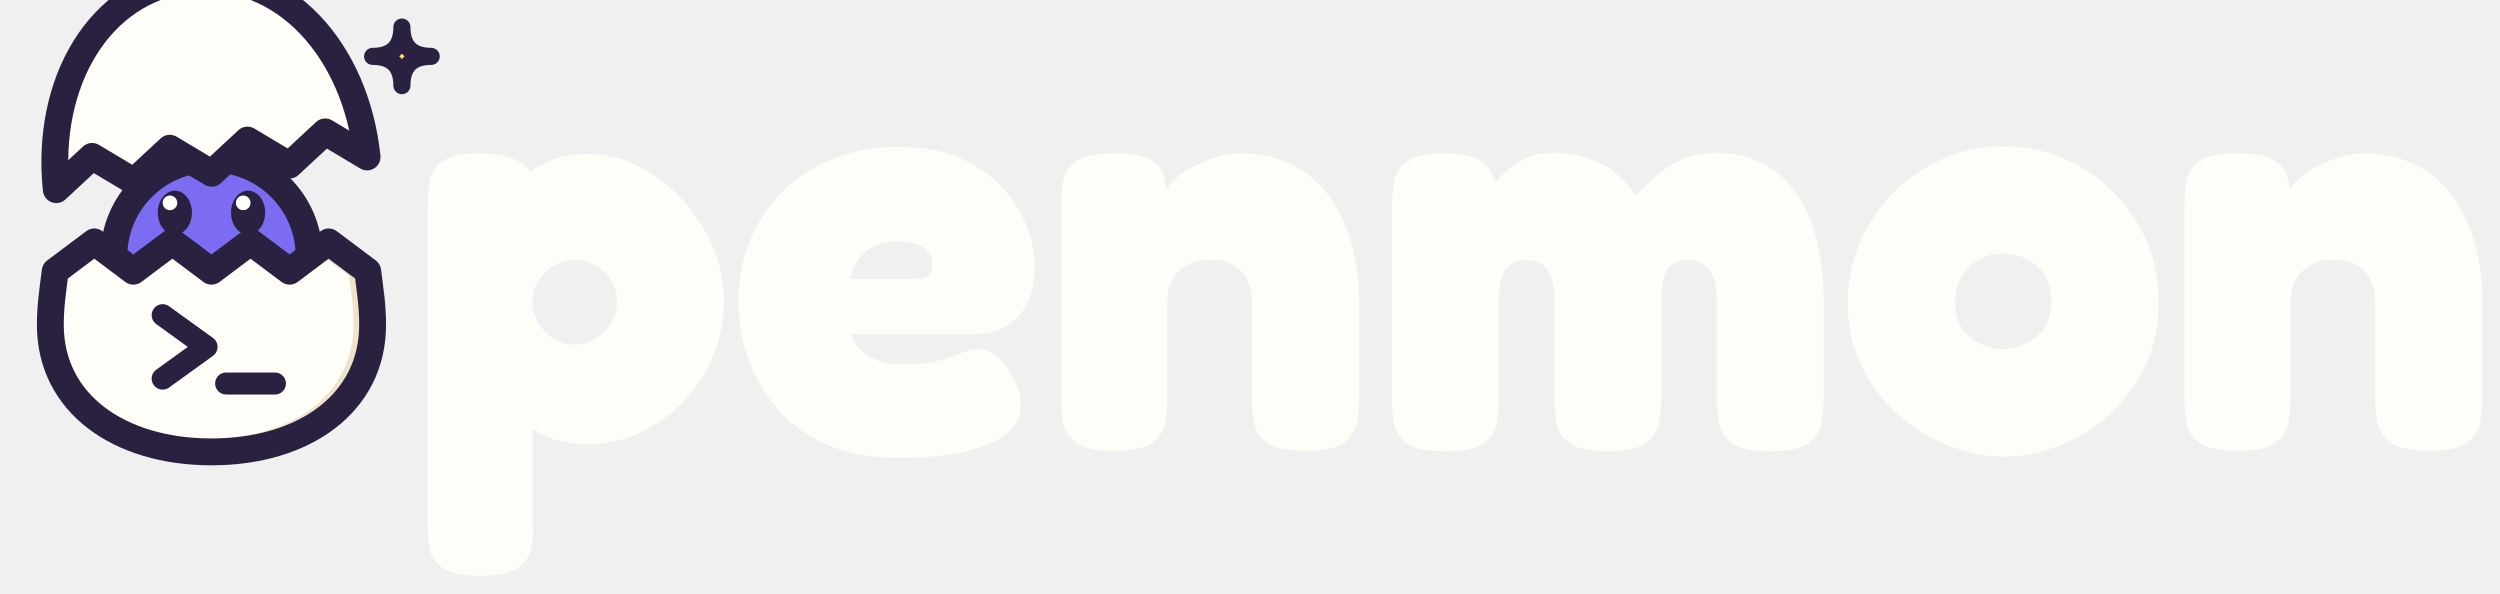
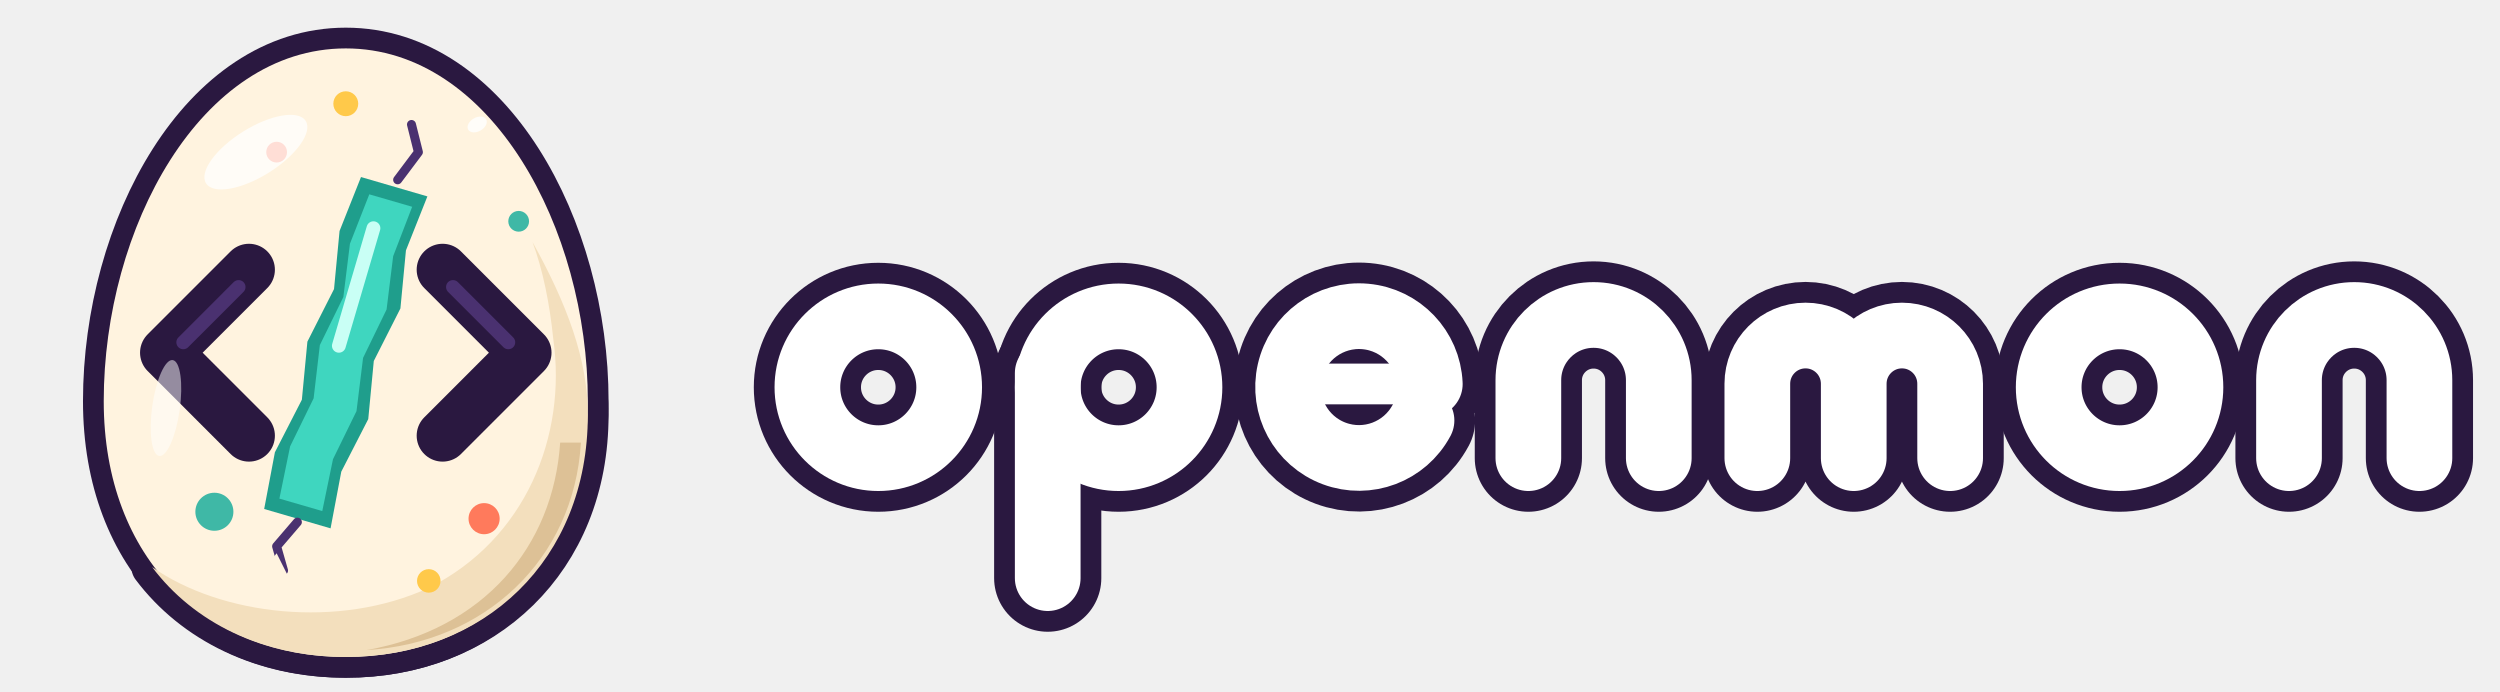
- <svg xmlns="http://www.w3.org/2000/svg" viewBox="0 40 4262 1011" width="2131" height="506" aria-label="Openmon">
-   <style>.cr { display: block; width: 100%; height: 100%; overflow: visible; }
- .cr .o { stroke: rgb(42, 33, 64); stroke-width: 6; stroke-linejoin: round; stroke-linecap: round; }
- .cr .o.thin { stroke-width: 3.5; }
- .cr .o.g { stroke-width: 9; }
- .cr .ln { fill: none; }
- .cr .k { fill: rgb(42, 33, 64); }
- .cr .w { fill: rgb(255, 255, 255); }
- .logo .o { stroke-width: 11; }
- .logo .g { stroke-width: 15; }
- .logo .o.thin { stroke-width: 7; }</style>
-   <g class="cr logo" transform="translate(-55.7 2.4) scale(4.1622)">
-     <path class="o thin" fill="#ffe156" d="M178 20 Q178 32 190 32 Q178 32 178 44 Q178 32 166 32 Q178 32 178 20Z" stroke="rgb(42, 33, 64)" stroke-width="3.5" stroke-linejoin="round" stroke-linecap="round" />
-     <circle class="o" fill="#7c6cf2" cx="100" cy="114" r="40" stroke="rgb(42, 33, 64)" stroke-width="6" stroke-linejoin="round" stroke-linecap="round" />
-     <ellipse class="k" cx="85" cy="96" rx="7" ry="9" fill="rgb(42, 33, 64)" stroke="none" />
-     <circle class="w" cx="83" cy="92" r="3" fill="rgb(255, 255, 255)" stroke="none" />
-     <ellipse class="k" cx="115" cy="96" rx="7" ry="9" fill="rgb(42, 33, 64)" stroke="none" />
-     <circle class="w" cx="113" cy="92" r="3" fill="rgb(255, 255, 255)" stroke="none" />
-     <path fill="#efe3c8" d="M36 120 L52 108 L68 120 L84 108 L100 120 L116 108 L132 120 L148 108 L164 120 C165 128 166 134 166 142 C166 174 138 194 100 194 C62 194 34 174 34 142 C34 134 35 128 36 120Z" stroke="none" />
-     <path fill="#fffdf7" transform="matrix(.9 0 0 .9 8.8 14)" d="M36 120 L52 108 L68 120 L84 108 L100 120 L116 108 L132 120 L148 108 L164 120 C165 128 166 134 166 142 C166 174 138 194 100 194 C62 194 34 174 34 142 C34 134 35 128 36 120Z" stroke="none" />
-     <path class="o ln" d="M36 120 L52 108 L68 120 L84 108 L100 120 L116 108 L132 120 L148 108 L164 120 C165 128 166 134 166 142 C166 174 138 194 100 194 C62 194 34 174 34 142 C34 134 35 128 36 120Z" fill="none" stroke="rgb(42, 33, 64)" stroke-width="6" stroke-linejoin="round" stroke-linecap="round" />
-     <path class="o g ln" d="M80 138 L98 151 L80 164" fill="none" stroke="rgb(42, 33, 64)" stroke-width="9" stroke-linejoin="round" stroke-linecap="round" />
-     <path class="o g ln" d="M106 166 L126 166" fill="none" stroke="rgb(42, 33, 64)" stroke-width="9" stroke-linejoin="round" stroke-linecap="round" />
-     <g transform="translate(-2 -40) rotate(-6 100 100)">
-       <path class="o" fill="#fffdf7" d="M36 120 C36 76 62 40 100 40 C138 40 164 76 164 120 L148 108 L132 120 L116 108 L100 120 L84 108 L68 120 L52 108 Z" stroke="rgb(42, 33, 64)" stroke-width="6" stroke-linejoin="round" stroke-linecap="round" />
+ <svg xmlns="http://www.w3.org/2000/svg" viewBox="0 0 723 200" width="723" height="200">
+   <g class="o">
+     <path stroke="#2a1840" stroke-width="12" stroke-linejoin="round" d="M100 14 C142 14 170 66 170 116 C170 162 140 190 100 190 C60 190 30 162 30 116 C30 66 58 14 100 14 Z" fill="#2a1840" />
+     <path stroke="#2a1840" stroke-width="12" stroke-linejoin="round" d="M154 70 C164 88 170 104 170 120 C170 162 140 190 100 190 C76 190 56 180 44 164 C64 178 98 182 124 170 C152 156 164 126 160 98 C159 88 157 78 154 70 Z" fill="#2a1840" />
+     <path stroke="#2a1840" stroke-width="12" stroke-linejoin="round" d="M162 128 C160 158 140 182 106 188 C140 186 166 162 168 128 Z" fill="#2a1840" />
+     <polygon stroke="#2a1840" stroke-width="12" stroke-linejoin="round" points="104.4,51.2 98.2,66.8 96.6,83.6 88.9,98.8 87.3,115.6 79.5,130.8 76.4,147.2 95.6,152.8 98.7,136.4 106.5,121.2 108.1,104.4 115.8,89.2 117.4,72.4 123.6,56.8" fill="#2a1840" />
+     <polygon stroke="#2a1840" stroke-width="12" stroke-linejoin="round" points="106.8,56.2 101.2,70.5 99.3,85.9 92.5,99.8 90.7,115.2 83.9,129.1 80.8,144.2 93.2,147.8 96.3,132.8 103.1,118.9 105.0,103.5 111.8,89.5 113.7,74.1 119.2,59.8" fill="#2a1840" />
+     <path d="M108 66 L98 100" fill="none" stroke="#2a1840" stroke-width="16.0" stroke-linecap="round" stroke-linejoin="round" />
+     <path d="M115 52 L121 44 L119 36" fill="none" stroke="#2a1840" stroke-width="14.6" stroke-linecap="round" stroke-linejoin="round" />
+     <path d="M86 151 L80 158 L82 165" fill="none" stroke="#2a1840" stroke-width="14.6" stroke-linecap="round" stroke-linejoin="round" />
+     <path d="M72 78 L48 102 L72 126" fill="none" stroke="#2a1840" stroke-width="27.0" stroke-linecap="round" stroke-linejoin="round" />
+     <path d="M128 78 L152 102 L128 126" fill="none" stroke="#2a1840" stroke-width="27.0" stroke-linecap="round" stroke-linejoin="round" />
+     <path d="M69 83 L53 99" fill="none" stroke="#2a1840" stroke-width="16.0" stroke-linecap="round" stroke-linejoin="round" />
+     <path d="M131 83 L147 99" fill="none" stroke="#2a1840" stroke-width="16.0" stroke-linecap="round" stroke-linejoin="round" />
+     <polygon stroke="#2a1840" stroke-width="12" stroke-linejoin="round" points="122.0,40.0 131.0,34.0 129.0,45.0" fill="#2a1840" />
+     <polygon stroke="#2a1840" stroke-width="12" stroke-linejoin="round" points="80.0,160.0 73.0,169.0 84.0,168.0" fill="#2a1840" />
+     <circle stroke="#2a1840" stroke-width="12" stroke-linejoin="round" cx="62" cy="148" r="5.5" fill="#2a1840" />
+     <circle stroke="#2a1840" stroke-width="12" stroke-linejoin="round" cx="140" cy="150" r="4.5" fill="#2a1840" />
+     <circle stroke="#2a1840" stroke-width="12" stroke-linejoin="round" cx="100" cy="30" r="3.6" fill="#2a1840" />
+     <circle stroke="#2a1840" stroke-width="12" stroke-linejoin="round" cx="80" cy="44" r="3" fill="#2a1840" />
+     <circle stroke="#2a1840" stroke-width="12" stroke-linejoin="round" cx="124" cy="168" r="3.4" fill="#2a1840" />
+     <circle stroke="#2a1840" stroke-width="12" stroke-linejoin="round" cx="150" cy="64" r="3" fill="#2a1840" />
+   </g>
+   <path d="M100 14 C142 14 170 66 170 116 C170 162 140 190 100 190 C60 190 30 162 30 116 C30 66 58 14 100 14 Z" fill="#fff3df" />
+   <path d="M154 70 C164 88 170 104 170 120 C170 162 140 190 100 190 C76 190 56 180 44 164 C64 178 98 182 124 170 C152 156 164 126 160 98 C159 88 157 78 154 70 Z" fill="#f3dfbd" />
+   <path d="M162 128 C160 158 140 182 106 188 C140 186 166 162 168 128 Z" fill="#ddc196" />
+   <polygon points="104.4,51.2 98.2,66.8 96.6,83.6 88.9,98.8 87.3,115.6 79.5,130.8 76.4,147.2 95.6,152.8 98.7,136.4 106.5,121.2 108.1,104.4 115.8,89.2 117.4,72.4 123.6,56.8" fill="#1f9e8c" />
+   <polygon points="106.8,56.2 101.2,70.5 99.3,85.9 92.5,99.8 90.7,115.2 83.9,129.1 80.8,144.2 93.2,147.8 96.3,132.8 103.1,118.9 105.0,103.5 111.8,89.5 113.7,74.1 119.2,59.8" fill="#3fd6bf" />
+   <path d="M108 66 L98 100" fill="none" stroke="#c9fff5" stroke-width="4" stroke-linecap="round" stroke-linejoin="round" />
+   <path d="M115 52 L121 44 L119 36" fill="none" stroke="#4a3170" stroke-width="2.6" stroke-linecap="round" stroke-linejoin="round" />
+   <path d="M86 151 L80 158 L82 165" fill="none" stroke="#4a3170" stroke-width="2.6" stroke-linecap="round" stroke-linejoin="round" />
+   <path d="M72 78 L48 102 L72 126" fill="none" stroke="#2a1840" stroke-width="15" stroke-linecap="round" stroke-linejoin="round" />
+   <path d="M128 78 L152 102 L128 126" fill="none" stroke="#2a1840" stroke-width="15" stroke-linecap="round" stroke-linejoin="round" />
+   <path d="M69 83 L53 99" fill="none" stroke="#4a3170" stroke-width="4" stroke-linecap="round" stroke-linejoin="round" />
+   <path d="M131 83 L147 99" fill="none" stroke="#4a3170" stroke-width="4" stroke-linecap="round" stroke-linejoin="round" />
+   <polygon points="122.0,40.0 131.0,34.0 129.0,45.0" fill="#fff3df" />
+   <polygon points="80.0,160.0 73.0,169.0 84.0,168.0" fill="#fff3df" />
+   <circle cx="62" cy="148" r="5.5" fill="#3fb8a6" />
+   <circle cx="140" cy="150" r="4.5" fill="#ff7a5c" />
+   <circle cx="100" cy="30" r="3.6" fill="#ffc94a" />
+   <circle cx="80" cy="44" r="3" fill="#ff7a5c" />
+   <circle cx="124" cy="168" r="3.4" fill="#ffc94a" />
+   <circle cx="150" cy="64" r="3" fill="#3fb8a6" />
+   <ellipse cx="74" cy="44" rx="17" ry="7" fill="#ffffff" opacity="0.75" transform="rotate(-32 74 44)" />
+   <ellipse cx="48" cy="118" rx="4" ry="14" fill="#ffffff" opacity="0.5" transform="rotate(8 48 118)" />
+   <ellipse cx="138" cy="36" rx="3" ry="2" fill="#ffffff" opacity="0.8" transform="rotate(-30 138 36)" />
+   <g transform="translate(224 142)">
+     <g class="o">
+       <circle cx="30" cy="-30" r="20.5" fill="none" stroke="#2a1840" stroke-width="31.0" />
+       <circle cx="99.5" cy="-30" r="20.5" fill="none" stroke="#2a1840" stroke-width="31.0" />
+       <path d="M79 -34.1 L79 25.2" fill="none" stroke="#2a1840" stroke-width="31.0" stroke-linecap="round" stroke-linejoin="round" />
+       <path d="M189.5 -30.95 A20.5 20.5 0 1 0 187.1 -20.4" fill="none" stroke="#2a1840" stroke-width="31.0" stroke-linecap="round" stroke-linejoin="round" />
+       <path d="M148.5 -30.95 L189.5 -30.95" fill="none" stroke="#2a1840" stroke-width="23.78" stroke-linecap="butt" stroke-linejoin="round" />
+       <path d="M218 -9.5 L218 -32.05 A18.86 18.86 0 0 1 255.72 -32.05 L255.72 -9.5" fill="none" stroke="#2a1840" stroke-width="31.0" stroke-linecap="round" stroke-linejoin="round" />
+       <path d="M284.22 -9.5 L284.22 -31.025 A13.94 13.94 0 0 1 312.1 -31.025 L312.1 -9.5 M312.1 -31.025 A13.94 13.94 0 0 1 339.98 -31.025 L339.98 -9.5" fill="none" stroke="#2a1840" stroke-width="31.0" stroke-linecap="round" stroke-linejoin="round" />
+       <circle cx="388.98" cy="-30" r="20.5" fill="none" stroke="#2a1840" stroke-width="31.0" />
+       <path d="M437.98 -9.5 L437.98 -32.05 A18.86 18.86 0 0 1 475.7 -32.05 L475.7 -9.5" fill="none" stroke="#2a1840" stroke-width="31.0" stroke-linecap="round" stroke-linejoin="round" />
    </g>
+     <circle cx="30" cy="-30" r="20.5" fill="none" stroke="#ffffff" stroke-width="19" />
+     <circle cx="99.5" cy="-30" r="20.5" fill="none" stroke="#ffffff" stroke-width="19" />
+     <path d="M79 -34.1 L79 25.2" fill="none" stroke="#ffffff" stroke-width="19" stroke-linecap="round" stroke-linejoin="round" />
+     <path d="M189.5 -30.95 A20.5 20.5 0 1 0 187.1 -20.4" fill="none" stroke="#ffffff" stroke-width="19" stroke-linecap="round" stroke-linejoin="round" />
+     <path d="M148.5 -30.95 L189.5 -30.95" fill="none" stroke="#ffffff" stroke-width="11.78" stroke-linecap="butt" stroke-linejoin="round" />
+     <path d="M218 -9.5 L218 -32.05 A18.86 18.86 0 0 1 255.72 -32.05 L255.72 -9.5" fill="none" stroke="#ffffff" stroke-width="19" stroke-linecap="round" stroke-linejoin="round" />
+     <path d="M284.22 -9.5 L284.22 -31.025 A13.94 13.94 0 0 1 312.1 -31.025 L312.1 -9.5 M312.1 -31.025 A13.94 13.94 0 0 1 339.98 -31.025 L339.98 -9.5" fill="none" stroke="#ffffff" stroke-width="19" stroke-linecap="round" stroke-linejoin="round" />
+     <circle cx="388.98" cy="-30" r="20.5" fill="none" stroke="#ffffff" stroke-width="19" />
+     <path d="M437.98 -9.5 L437.98 -32.05 A18.86 18.86 0 0 1 475.7 -32.05 L475.7 -9.5" fill="none" stroke="#ffffff" stroke-width="19" stroke-linecap="round" stroke-linejoin="round" />
+     <ellipse cx="14" cy="-44" rx="8" ry="2.6" fill="#ffffff" opacity="0.55" transform="rotate(-20 14 -44)" />
  </g>
-   <path fill="#fffdf7" d="M1003 797L1003 797Q954 797 918 777L918 777Q913 774 908 771L908 771L908 932Q910 954 905.5 974.5Q901 995 882 1008Q863 1021 818 1021L818 1021Q774 1021 755 1008Q736 995 732.5 975Q729 955 729 933L729 933L729 390Q729 368 732.5 348Q736 328 754.5 314.5Q773 301 817 301L817 301Q852 301 875 310L875 310Q894 318 904 333L904 333Q912 327 920 322L920 322Q955 302 1003 302L1003 302Q1047 302 1088.5 323Q1130 344 1163 379.5Q1196 415 1215 460Q1234 505 1234 553L1234 553Q1234 603 1215 647.5Q1196 692 1163.5 725.5Q1131 759 1089.5 778Q1048 797 1003 797ZM979 627L979 627Q999 627 1015.5 617Q1032 607 1042 590.5Q1052 574 1052 555L1052 555Q1052 535 1042.5 518.5Q1033 502 1016.5 492.5Q1000 483 980 483Q960 483 943.5 493Q927 503 917.5 519Q908 535 908 555L908 555Q908 574 918 590.5Q928 607 944 617Q960 627 979 627ZM1532 820L1532 820Q1457 820 1405 795.5Q1353 771 1321 731.5Q1289 692 1274 646Q1259 600 1259 557L1259 557Q1259 478 1294 418Q1329 358 1391 324Q1453 290 1533 290L1533 290Q1595 290 1639 310Q1683 330 1710.5 361Q1738 392 1751 427Q1764 462 1764 492L1764 492Q1764 549 1736 579Q1708 609 1664 609L1664 609L1451 609Q1455 625 1467.5 636.5Q1480 648 1499 654.5Q1518 661 1540 661L1540 661Q1562 661 1579 658.5Q1596 656 1608.5 652Q1621 648 1631.5 644Q1642 640 1650.5 637.5Q1659 635 1667 635L1667 635Q1685 635 1700 647Q1715 659 1727 683L1727 683Q1734 696 1737 707.5Q1740 719 1740 729L1740 729Q1740 759 1715.5 779Q1691 799 1645 809.5Q1599 820 1532 820ZM1451 515L1451 515L1563 515Q1577 515 1583.5 509Q1590 503 1590 491L1590 491Q1590 478 1582.5 469Q1575 460 1562 455.5Q1549 451 1531 451L1531 451Q1507 451 1489 460.5Q1471 470 1461.5 484.5Q1452 499 1451 515ZM1899 808L1899 808Q1854 808 1835 794.5Q1816 781 1812.5 760Q1809 739 1809 717L1809 717L1809 388Q1809 366 1813 346Q1817 326 1836 313.5Q1855 301 1900 301L1900 301Q1941 301 1959.5 311.5Q1978 322 1983 337L1983 337Q1988 351 1988 363L1988 363Q1990 359 1993 356L1993 356Q2005 341 2025.5 328.5Q2046 316 2069.5 308.5Q2093 301 2114 301L2114 301Q2164 301 2202 320Q2240 339 2265.5 373.5Q2291 408 2304 454Q2317 500 2317 554L2317 554L2317 718Q2317 740 2313 761Q2309 782 2290.5 795Q2272 808 2226 808Q2180 808 2161 794.5Q2142 781 2138 760Q2134 739 2134 717L2134 717L2134 554Q2134 531 2125.5 515Q2117 499 2101.5 490.5Q2086 482 2063 482L2063 482Q2041 482 2024.5 491Q2008 500 1999 516Q1990 532 1990 554L1990 554L1990 718Q1990 740 1986 761Q1982 782 1963.5 795Q1945 808 1899 808ZM2463 809L2463 809Q2418 809 2399 795.5Q2380 782 2376.5 761Q2373 740 2373 718L2373 718L2373 391Q2373 368 2377 347.5Q2381 327 2400 314Q2419 301 2465 301L2465 301Q2510 301 2531 318L2531 318Q2544 330 2549 351L2549 351Q2555 343 2564 335L2564 335Q2578 321 2599 310.5Q2620 300 2647 300L2647 300Q2678 300 2704 308Q2730 316 2751.5 332.5Q2773 349 2789 373L2789 373Q2800 360 2819 343Q2838 326 2864.5 313Q2891 300 2924 300L2924 300Q2983 300 3024.5 330Q3066 360 3087.5 417Q3109 474 3109 555L3109 555L3109 718Q3109 740 3105 761Q3101 782 3082 795.5Q3063 809 3017 809L3017 809Q2972 809 2953 795Q2934 781 2930.5 760Q2927 739 2927 717L2927 717L2927 554Q2927 530 2921.5 514.5Q2916 499 2905.5 491Q2895 483 2879 483L2879 483Q2862 483 2851.5 490Q2841 497 2836.5 512.5Q2832 528 2832 555L2832 555L2832 718Q2832 740 2828 761Q2824 782 2805 795.5Q2786 809 2740 809L2740 809Q2695 809 2676 795Q2657 781 2653.5 760Q2650 739 2650 717L2650 717L2650 554Q2650 530 2645 514Q2640 498 2629.5 490.5Q2619 483 2602 483L2602 483Q2582 483 2572 493Q2562 503 2558.5 519Q2555 535 2555 554L2555 554L2555 719Q2555 741 2551 762Q2547 783 2528 796Q2509 809 2463 809ZM3416 818L3416 818Q3370 818 3323 799.5Q3276 781 3236.5 746.5Q3197 712 3173.5 663.5Q3150 615 3150 555L3150 555Q3150 500 3171 452Q3192 404 3228.5 367.5Q3265 331 3312.5 310Q3360 289 3414 289L3414 289Q3488 289 3548 324.5Q3608 360 3644 420Q3680 480 3680 554L3680 554Q3680 617 3656 666Q3632 715 3593 749Q3554 783 3507.5 800.5Q3461 818 3416 818ZM3414 635L3414 635Q3429 635 3448.5 627.5Q3468 620 3482.5 602Q3497 584 3497 553L3497 553Q3497 528 3486.5 510Q3476 492 3457 482Q3438 472 3413 472L3413 472Q3391 472 3373 482.5Q3355 493 3344 511.5Q3333 530 3333 554L3333 554Q3333 584 3347 602Q3361 620 3380 627.5Q3399 635 3414 635ZM3814 808L3814 808Q3769 808 3750 794.5Q3731 781 3727.5 760Q3724 739 3724 717L3724 717L3724 388Q3724 366 3728 346Q3732 326 3751 313.5Q3770 301 3815 301L3815 301Q3856 301 3874.5 311.5Q3893 322 3898 337L3898 337Q3903 351 3903 363L3903 363Q3905 359 3908 356L3908 356Q3920 341 3940.5 328.5Q3961 316 3984.5 308.5Q4008 301 4029 301L4029 301Q4079 301 4117 320Q4155 339 4180.5 373.5Q4206 408 4219 454Q4232 500 4232 554L4232 554L4232 718Q4232 740 4228 761Q4224 782 4205.5 795Q4187 808 4141 808Q4095 808 4076 794.5Q4057 781 4053 760Q4049 739 4049 717L4049 717L4049 554Q4049 531 4040.5 515Q4032 499 4016.5 490.5Q4001 482 3978 482L3978 482Q3956 482 3939.5 491Q3923 500 3914 516Q3905 532 3905 554L3905 554L3905 718Q3905 740 3901 761Q3897 782 3878.5 795Q3860 808 3814 808Z" />
</svg>
